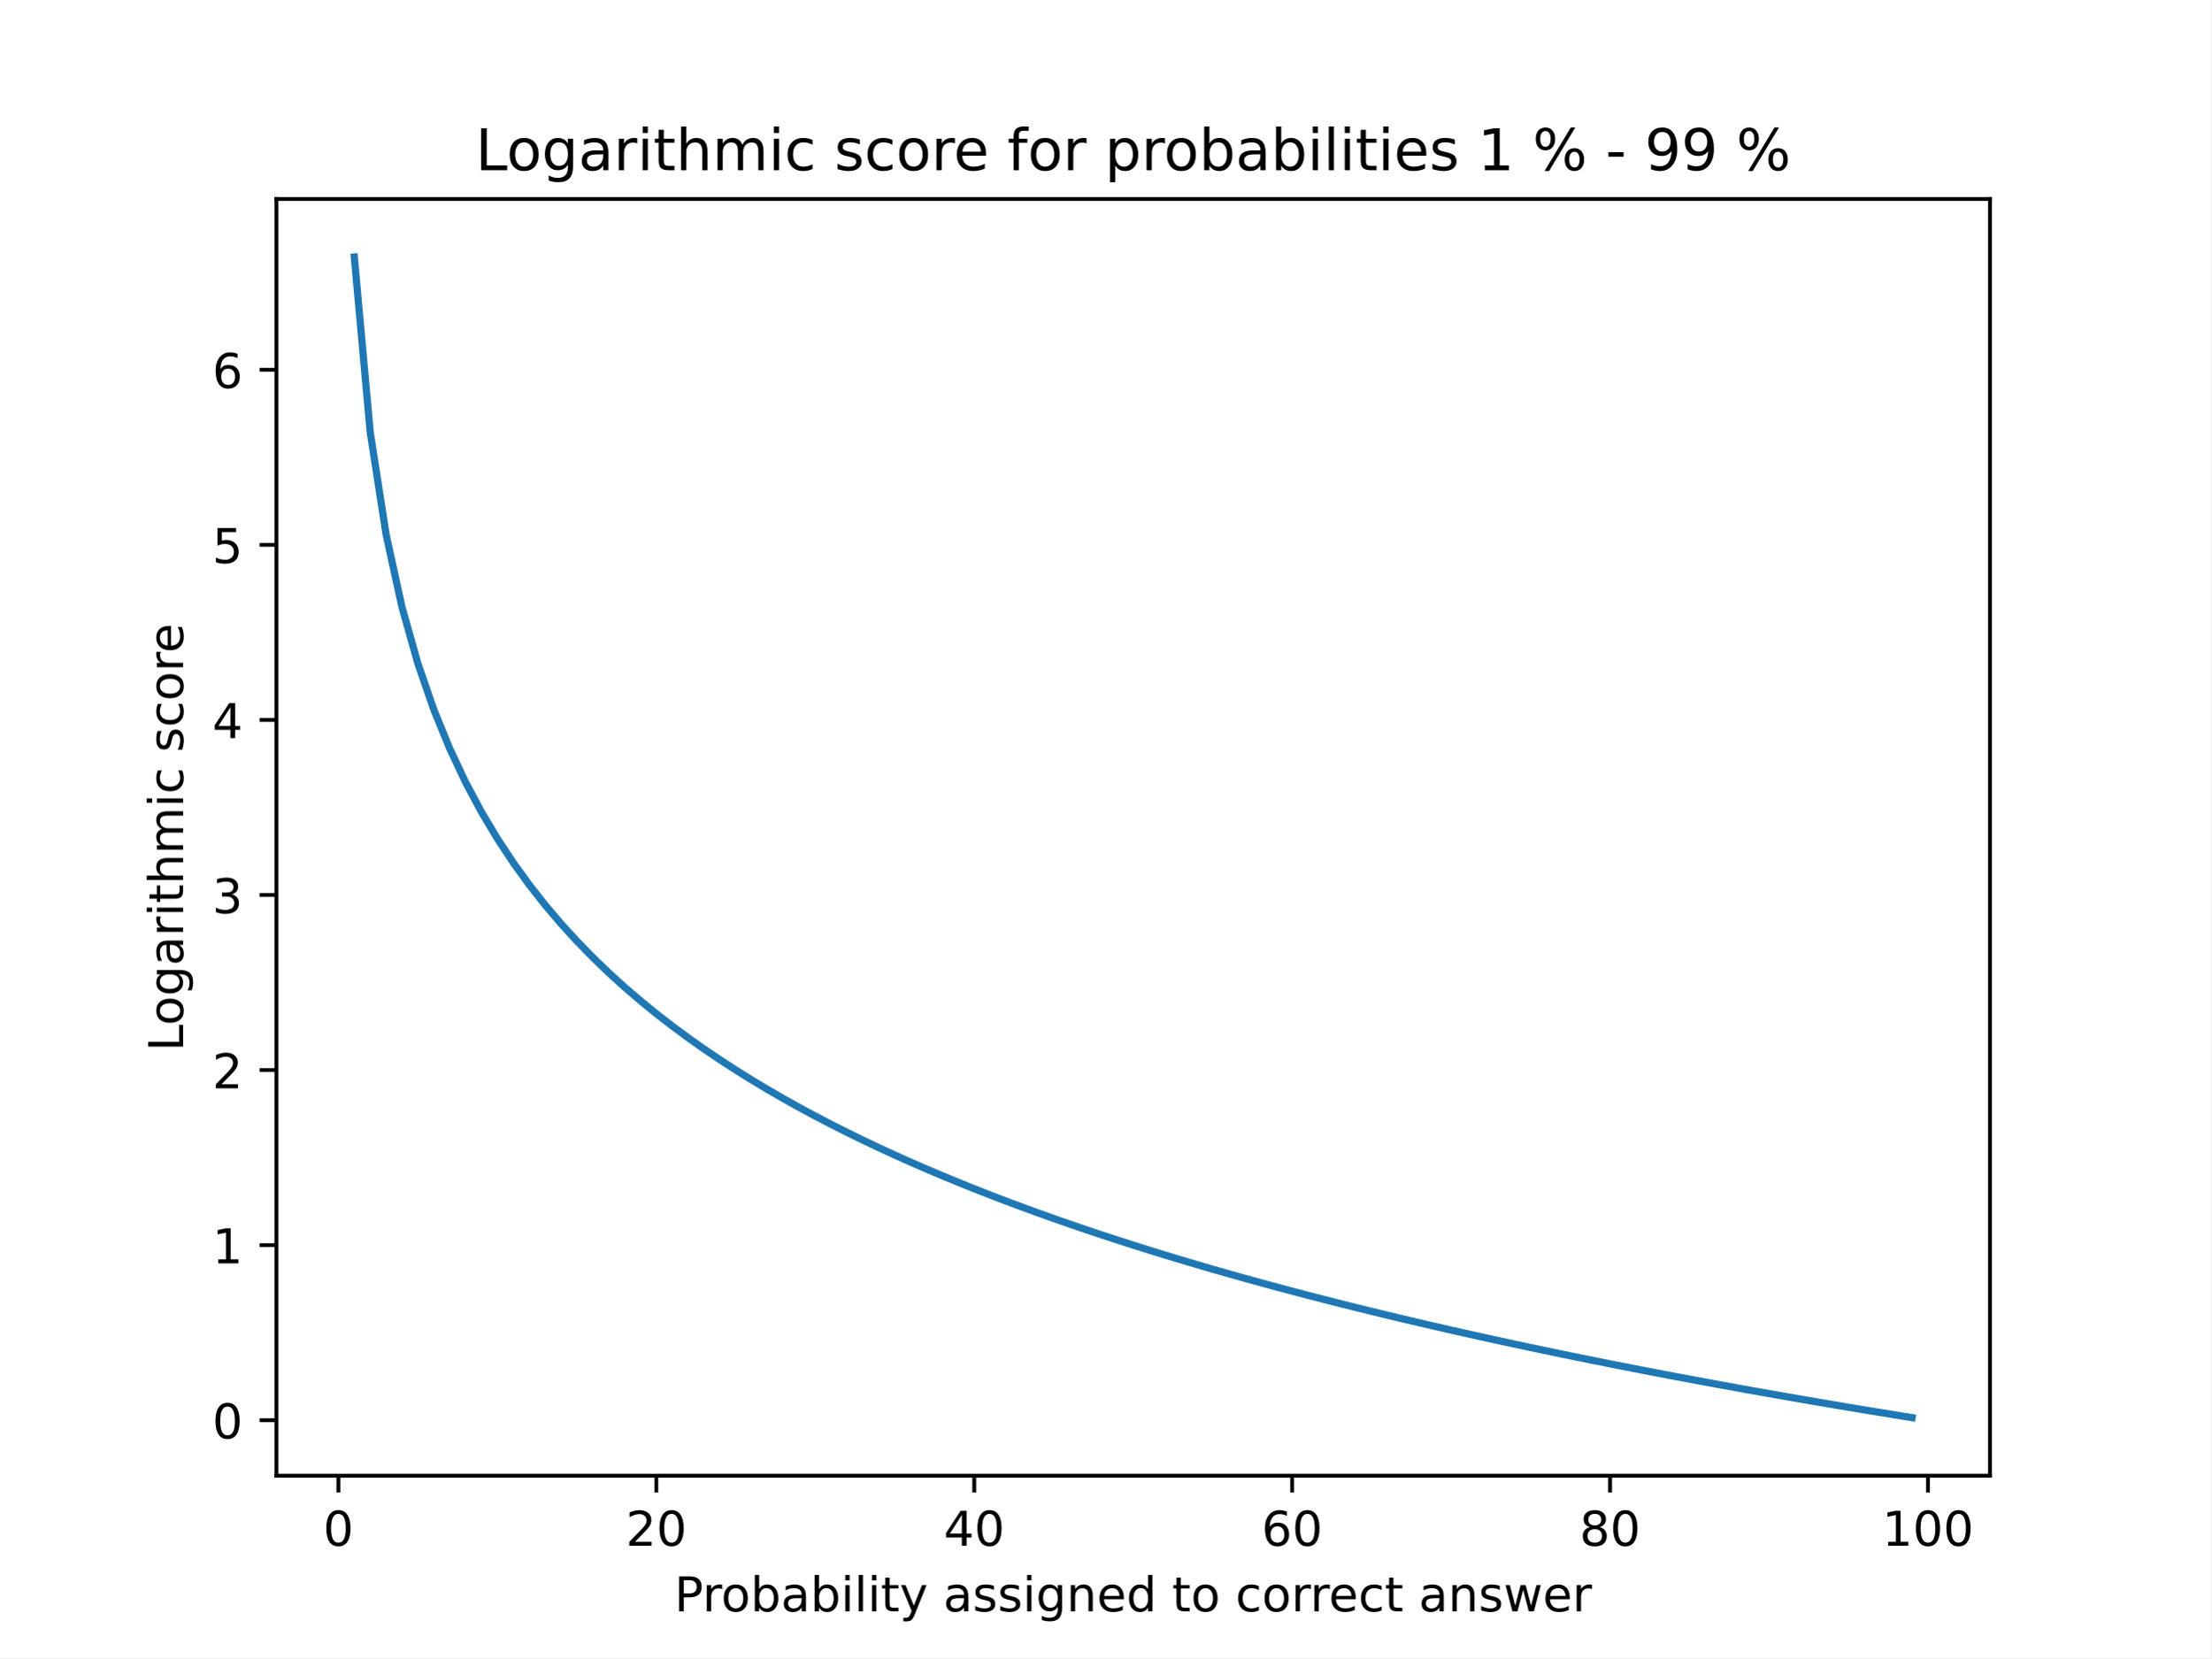
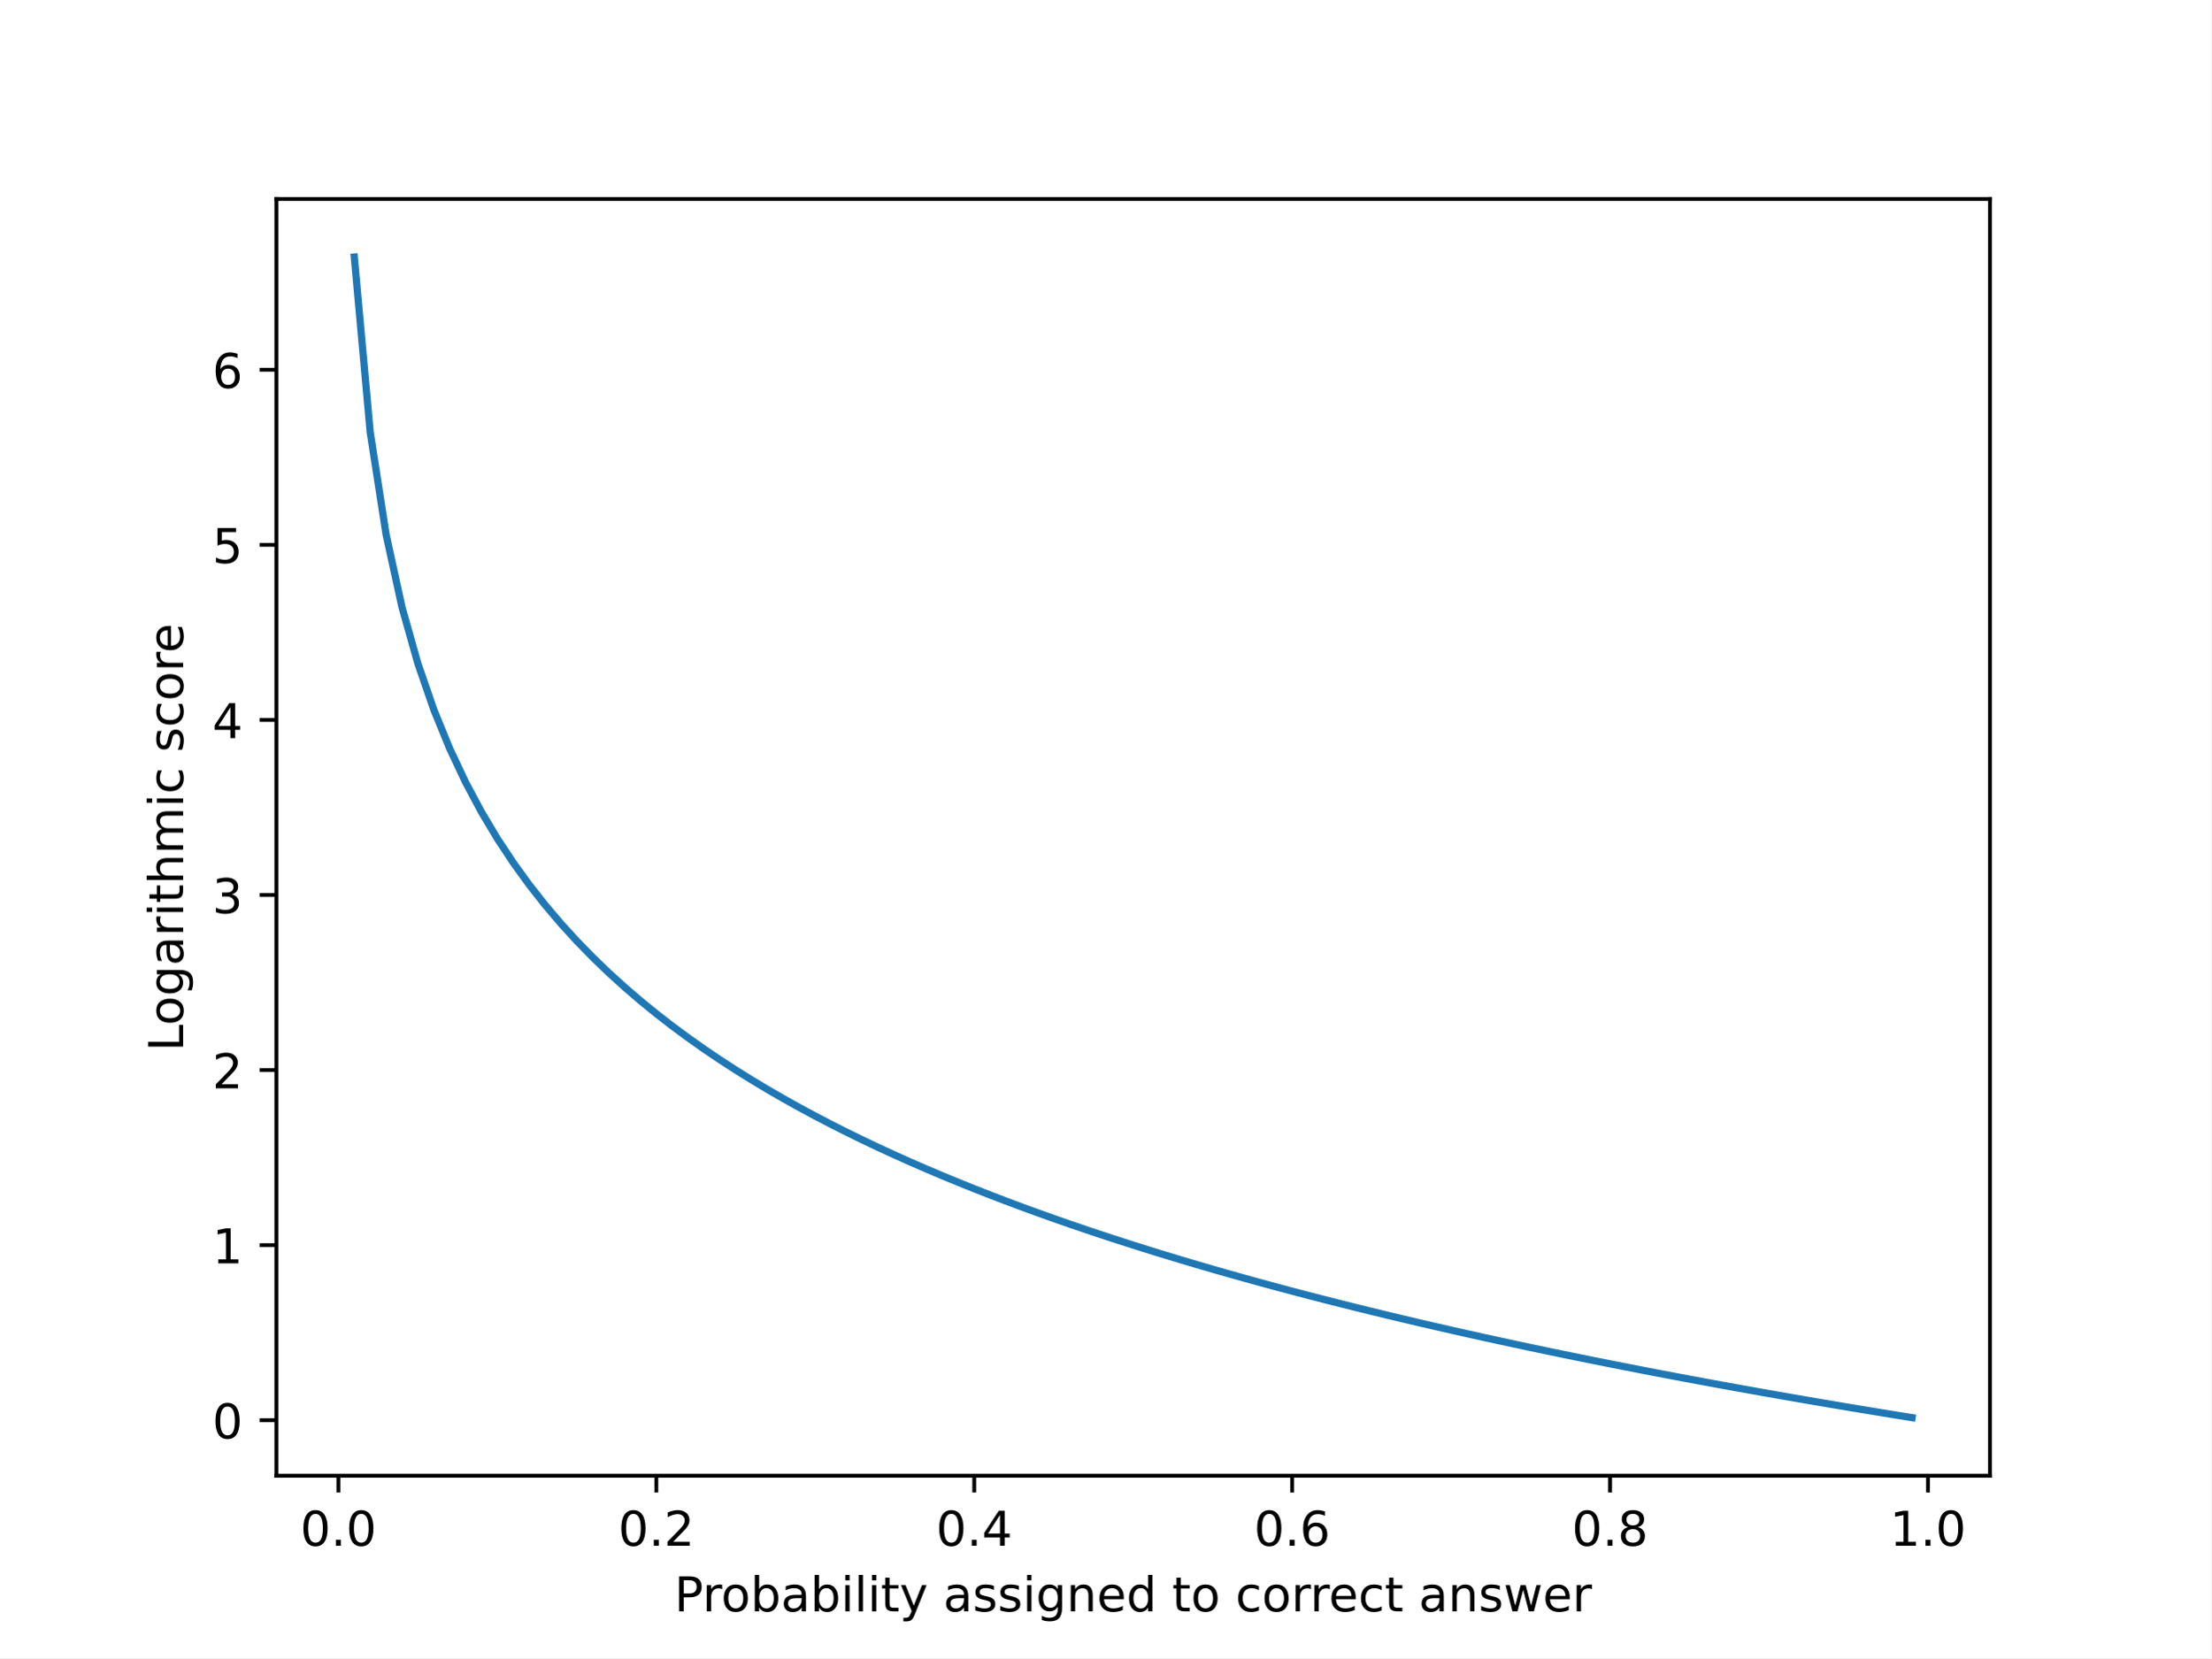
<svg xmlns="http://www.w3.org/2000/svg" xmlns:xlink="http://www.w3.org/1999/xlink" height="345.6pt" version="1.1" viewBox="0 0 460.8 345.6" width="460.8pt">
  <defs>
    <style type="text/css">
*{stroke-linecap:butt;stroke-linejoin:round;}
  </style>
  </defs>
  <g id="figure_1">
    <g id="patch_1">
      <path d="M 0 345.6  L 460.8 345.6  L 460.8 0  L 0 0  z " style="fill:#ffffff;" />
    </g>
    <g id="axes_1">
      <g id="patch_2">
        <path d="M 57.6 307.584  L 414.72 307.584  L 414.72 41.472  L 57.6 41.472  z " style="fill:#ffffff;" />
      </g>
      <g id="matplotlib.axis_1">
        <g id="xtick_1">
          <g id="line2d_1">
            <defs>
-               <path d="M 0 0  L 0 3.5  " id="m511ac90ed2" style="stroke:#000000;stroke-width:0.8;" />
-             </defs>
-             <g>
-               <use style="stroke:#000000;stroke-width:0.8;" x="70.52" xlink:href="#m511ac90ed2" y="307.584" />
+               <path d="M 0 0  L 0 3.5  " id="m63e37cb30f" style="stroke:#000000;stroke-width:0.8;" />
+             </defs>
+             <g>
+               <use style="stroke:#000000;stroke-width:0.8;" x="70.52" xlink:href="#m63e37cb30f" y="307.584" />
            </g>
          </g>
          <g id="text_1">
            <defs>
              <path d="M 31.781 66.406  Q 24.172 66.406 20.328 58.906  Q 16.5 51.422 16.5 36.375  Q 16.5 21.391 20.328 13.891  Q 24.172 6.391 31.781 6.391  Q 39.453 6.391 43.281 13.891  Q 47.125 21.391 47.125 36.375  Q 47.125 51.422 43.281 58.906  Q 39.453 66.406 31.781 66.406  z M 31.781 74.219  Q 44.047 74.219 50.516 64.516  Q 56.984 54.828 56.984 36.375  Q 56.984 17.969 50.516 8.266  Q 44.047 -1.422 31.781 -1.422  Q 19.531 -1.422 13.062 8.266  Q 6.594 17.969 6.594 36.375  Q 6.594 54.828 13.062 64.516  Q 19.531 74.219 31.781 74.219  z " id="DejaVuSans-48" />
-             </defs>
-             <g transform="translate(67.33868 322.1824)scale(0.1 -0.1)">
-               <use xlink:href="#DejaVuSans-48" />
+               <path d="M 10.688 12.406  L 21 12.406  L 21 0  L 10.688 0  z " id="DejaVuSans-46" />
+             </defs>
+             <g transform="translate(62.56836 322.1824)scale(0.1 -0.1)">
+               <use xlink:href="#DejaVuSans-48" />
+               <use x="63.623" xlink:href="#DejaVuSans-46" />
+               <use x="95.41" xlink:href="#DejaVuSans-48" />
            </g>
          </g>
        </g>
        <g id="xtick_2">
          <g id="line2d_2">
            <g>
-               <use style="stroke:#000000;stroke-width:0.8;" x="136.776" xlink:href="#m511ac90ed2" y="307.584" />
+               <use style="stroke:#000000;stroke-width:0.8;" x="136.776" xlink:href="#m63e37cb30f" y="307.584" />
            </g>
          </g>
          <g id="text_2">
            <defs>
              <path d="M 19.188 8.297  L 53.609 8.297  L 53.609 0  L 7.328 0  L 7.328 8.297  Q 12.938 14.109 22.625 23.891  Q 32.328 33.688 34.812 36.531  Q 39.547 41.844 41.422 45.531  Q 43.312 49.219 43.312 52.781  Q 43.312 58.594 39.234 62.25  Q 35.156 65.922 28.609 65.922  Q 23.969 65.922 18.812 64.312  Q 13.672 62.703 7.812 59.422  L 7.812 69.391  Q 13.766 71.781 18.938 73  Q 24.125 74.219 28.422 74.219  Q 39.75 74.219 46.484 68.547  Q 53.219 62.891 53.219 53.422  Q 53.219 48.922 51.531 44.891  Q 49.859 40.875 45.406 35.406  Q 44.188 33.984 37.641 27.219  Q 31.109 20.453 19.188 8.297  z " id="DejaVuSans-50" />
            </defs>
-             <g transform="translate(130.4135 322.1824)scale(0.1 -0.1)">
-               <use xlink:href="#DejaVuSans-50" />
-               <use x="63.623" xlink:href="#DejaVuSans-48" />
+             <g transform="translate(128.8244 322.1824)scale(0.1 -0.1)">
+               <use xlink:href="#DejaVuSans-48" />
+               <use x="63.623" xlink:href="#DejaVuSans-46" />
+               <use x="95.41" xlink:href="#DejaVuSans-50" />
            </g>
          </g>
        </g>
        <g id="xtick_3">
          <g id="line2d_3">
            <g>
-               <use style="stroke:#000000;stroke-width:0.8;" x="203.032" xlink:href="#m511ac90ed2" y="307.584" />
+               <use style="stroke:#000000;stroke-width:0.8;" x="203.032" xlink:href="#m63e37cb30f" y="307.584" />
            </g>
          </g>
          <g id="text_3">
            <defs>
              <path d="M 37.797 64.312  L 12.891 25.391  L 37.797 25.391  z M 35.203 72.906  L 47.609 72.906  L 47.609 25.391  L 58.016 25.391  L 58.016 17.188  L 47.609 17.188  L 47.609 0  L 37.797 0  L 37.797 17.188  L 4.891 17.188  L 4.891 26.703  z " id="DejaVuSans-52" />
            </defs>
-             <g transform="translate(196.6695 322.1824)scale(0.1 -0.1)">
-               <use xlink:href="#DejaVuSans-52" />
-               <use x="63.623" xlink:href="#DejaVuSans-48" />
+             <g transform="translate(195.0804 322.1824)scale(0.1 -0.1)">
+               <use xlink:href="#DejaVuSans-48" />
+               <use x="63.623" xlink:href="#DejaVuSans-46" />
+               <use x="95.41" xlink:href="#DejaVuSans-52" />
            </g>
          </g>
        </g>
        <g id="xtick_4">
          <g id="line2d_4">
            <g>
-               <use style="stroke:#000000;stroke-width:0.8;" x="269.288" xlink:href="#m511ac90ed2" y="307.584" />
+               <use style="stroke:#000000;stroke-width:0.8;" x="269.288" xlink:href="#m63e37cb30f" y="307.584" />
            </g>
          </g>
          <g id="text_4">
            <defs>
              <path d="M 33.016 40.375  Q 26.375 40.375 22.484 35.828  Q 18.609 31.297 18.609 23.391  Q 18.609 15.531 22.484 10.953  Q 26.375 6.391 33.016 6.391  Q 39.656 6.391 43.531 10.953  Q 47.406 15.531 47.406 23.391  Q 47.406 31.297 43.531 35.828  Q 39.656 40.375 33.016 40.375  z M 52.594 71.297  L 52.594 62.312  Q 48.875 64.062 45.094 64.984  Q 41.312 65.922 37.594 65.922  Q 27.828 65.922 22.672 59.328  Q 17.531 52.734 16.797 39.406  Q 19.672 43.656 24.016 45.922  Q 28.375 48.188 33.594 48.188  Q 44.578 48.188 50.953 41.516  Q 57.328 34.859 57.328 23.391  Q 57.328 12.156 50.688 5.359  Q 44.047 -1.422 33.016 -1.422  Q 20.359 -1.422 13.672 8.266  Q 6.984 17.969 6.984 36.375  Q 6.984 53.656 15.188 63.938  Q 23.391 74.219 37.203 74.219  Q 40.922 74.219 44.703 73.484  Q 48.484 72.75 52.594 71.297  z " id="DejaVuSans-54" />
            </defs>
-             <g transform="translate(262.9255 322.1824)scale(0.1 -0.1)">
-               <use xlink:href="#DejaVuSans-54" />
-               <use x="63.623" xlink:href="#DejaVuSans-48" />
+             <g transform="translate(261.3365 322.1824)scale(0.1 -0.1)">
+               <use xlink:href="#DejaVuSans-48" />
+               <use x="63.623" xlink:href="#DejaVuSans-46" />
+               <use x="95.41" xlink:href="#DejaVuSans-54" />
            </g>
          </g>
        </g>
        <g id="xtick_5">
          <g id="line2d_5">
            <g>
-               <use style="stroke:#000000;stroke-width:0.8;" x="335.544" xlink:href="#m511ac90ed2" y="307.584" />
+               <use style="stroke:#000000;stroke-width:0.8;" x="335.544" xlink:href="#m63e37cb30f" y="307.584" />
            </g>
          </g>
          <g id="text_5">
            <defs>
              <path d="M 31.781 34.625  Q 24.75 34.625 20.719 30.859  Q 16.703 27.094 16.703 20.516  Q 16.703 13.922 20.719 10.156  Q 24.75 6.391 31.781 6.391  Q 38.812 6.391 42.859 10.172  Q 46.922 13.969 46.922 20.516  Q 46.922 27.094 42.891 30.859  Q 38.875 34.625 31.781 34.625  z M 21.922 38.812  Q 15.578 40.375 12.031 44.719  Q 8.5 49.078 8.5 55.328  Q 8.5 64.062 14.719 69.141  Q 20.953 74.219 31.781 74.219  Q 42.672 74.219 48.875 69.141  Q 55.078 64.062 55.078 55.328  Q 55.078 49.078 51.531 44.719  Q 48 40.375 41.703 38.812  Q 48.828 37.156 52.797 32.312  Q 56.781 27.484 56.781 20.516  Q 56.781 9.906 50.312 4.234  Q 43.844 -1.422 31.781 -1.422  Q 19.734 -1.422 13.25 4.234  Q 6.781 9.906 6.781 20.516  Q 6.781 27.484 10.781 32.312  Q 14.797 37.156 21.922 38.812  z M 18.312 54.391  Q 18.312 48.734 21.844 45.562  Q 25.391 42.391 31.781 42.391  Q 38.141 42.391 41.719 45.562  Q 45.312 48.734 45.312 54.391  Q 45.312 60.062 41.719 63.234  Q 38.141 66.406 31.781 66.406  Q 25.391 66.406 21.844 63.234  Q 18.312 60.062 18.312 54.391  z " id="DejaVuSans-56" />
            </defs>
-             <g transform="translate(329.1815 322.1824)scale(0.1 -0.1)">
-               <use xlink:href="#DejaVuSans-56" />
-               <use x="63.623" xlink:href="#DejaVuSans-48" />
+             <g transform="translate(327.5925 322.1824)scale(0.1 -0.1)">
+               <use xlink:href="#DejaVuSans-48" />
+               <use x="63.623" xlink:href="#DejaVuSans-46" />
+               <use x="95.41" xlink:href="#DejaVuSans-56" />
            </g>
          </g>
        </g>
        <g id="xtick_6">
          <g id="line2d_6">
            <g>
-               <use style="stroke:#000000;stroke-width:0.8;" x="401.8" xlink:href="#m511ac90ed2" y="307.584" />
+               <use style="stroke:#000000;stroke-width:0.8;" x="401.8" xlink:href="#m63e37cb30f" y="307.584" />
            </g>
          </g>
          <g id="text_6">
            <defs>
              <path d="M 12.406 8.297  L 28.516 8.297  L 28.516 63.922  L 10.984 60.406  L 10.984 69.391  L 28.422 72.906  L 38.281 72.906  L 38.281 8.297  L 54.391 8.297  L 54.391 0  L 12.406 0  z " id="DejaVuSans-49" />
            </defs>
-             <g transform="translate(392.2563 322.1824)scale(0.1 -0.1)">
+             <g transform="translate(393.8485 322.1824)scale(0.1 -0.1)">
              <use xlink:href="#DejaVuSans-49" />
-               <use x="63.623" xlink:href="#DejaVuSans-48" />
-               <use x="127.246" xlink:href="#DejaVuSans-48" />
+               <use x="63.623" xlink:href="#DejaVuSans-46" />
+               <use x="95.41" xlink:href="#DejaVuSans-48" />
            </g>
          </g>
        </g>
        <g id="text_7">
          <defs>
            <path d="M 19.672 64.797  L 19.672 37.406  L 32.078 37.406  Q 38.969 37.406 42.719 40.969  Q 46.484 44.531 46.484 51.125  Q 46.484 57.672 42.719 61.234  Q 38.969 64.797 32.078 64.797  z M 9.812 72.906  L 32.078 72.906  Q 44.344 72.906 50.609 67.359  Q 56.891 61.812 56.891 51.125  Q 56.891 40.328 50.609 34.812  Q 44.344 29.297 32.078 29.297  L 19.672 29.297  L 19.672 0  L 9.812 0  z " id="DejaVuSans-80" />
            <path d="M 41.109 46.297  Q 39.594 47.172 37.812 47.578  Q 36.031 48 33.891 48  Q 26.266 48 22.188 43.047  Q 18.109 38.094 18.109 28.812  L 18.109 0  L 9.078 0  L 9.078 54.688  L 18.109 54.688  L 18.109 46.188  Q 20.953 51.172 25.484 53.578  Q 30.031 56 36.531 56  Q 37.453 56 38.578 55.875  Q 39.703 55.766 41.062 55.516  z " id="DejaVuSans-114" />
            <path d="M 30.609 48.391  Q 23.391 48.391 19.188 42.75  Q 14.984 37.109 14.984 27.297  Q 14.984 17.484 19.156 11.844  Q 23.344 6.203 30.609 6.203  Q 37.797 6.203 41.984 11.859  Q 46.188 17.531 46.188 27.297  Q 46.188 37.016 41.984 42.703  Q 37.797 48.391 30.609 48.391  z M 30.609 56  Q 42.328 56 49.016 48.375  Q 55.719 40.766 55.719 27.297  Q 55.719 13.875 49.016 6.219  Q 42.328 -1.422 30.609 -1.422  Q 18.844 -1.422 12.172 6.219  Q 5.516 13.875 5.516 27.297  Q 5.516 40.766 12.172 48.375  Q 18.844 56 30.609 56  z " id="DejaVuSans-111" />
            <path d="M 48.688 27.297  Q 48.688 37.203 44.609 42.844  Q 40.531 48.484 33.406 48.484  Q 26.266 48.484 22.188 42.844  Q 18.109 37.203 18.109 27.297  Q 18.109 17.391 22.188 11.75  Q 26.266 6.109 33.406 6.109  Q 40.531 6.109 44.609 11.75  Q 48.688 17.391 48.688 27.297  z M 18.109 46.391  Q 20.953 51.266 25.266 53.625  Q 29.594 56 35.594 56  Q 45.562 56 51.781 48.094  Q 58.016 40.188 58.016 27.297  Q 58.016 14.406 51.781 6.484  Q 45.562 -1.422 35.594 -1.422  Q 29.594 -1.422 25.266 0.953  Q 20.953 3.328 18.109 8.203  L 18.109 0  L 9.078 0  L 9.078 75.984  L 18.109 75.984  z " id="DejaVuSans-98" />
            <path d="M 34.281 27.484  Q 23.391 27.484 19.188 25  Q 14.984 22.516 14.984 16.5  Q 14.984 11.719 18.141 8.906  Q 21.297 6.109 26.703 6.109  Q 34.188 6.109 38.703 11.406  Q 43.219 16.703 43.219 25.484  L 43.219 27.484  z M 52.203 31.203  L 52.203 0  L 43.219 0  L 43.219 8.297  Q 40.141 3.328 35.547 0.953  Q 30.953 -1.422 24.312 -1.422  Q 15.922 -1.422 10.953 3.297  Q 6 8.016 6 15.922  Q 6 25.141 12.172 29.828  Q 18.359 34.516 30.609 34.516  L 43.219 34.516  L 43.219 35.406  Q 43.219 41.609 39.141 45  Q 35.062 48.391 27.688 48.391  Q 23 48.391 18.547 47.266  Q 14.109 46.141 10.016 43.891  L 10.016 52.203  Q 14.938 54.109 19.578 55.047  Q 24.219 56 28.609 56  Q 40.484 56 46.344 49.844  Q 52.203 43.703 52.203 31.203  z " id="DejaVuSans-97" />
            <path d="M 9.422 54.688  L 18.406 54.688  L 18.406 0  L 9.422 0  z M 9.422 75.984  L 18.406 75.984  L 18.406 64.594  L 9.422 64.594  z " id="DejaVuSans-105" />
            <path d="M 9.422 75.984  L 18.406 75.984  L 18.406 0  L 9.422 0  z " id="DejaVuSans-108" />
            <path d="M 18.312 70.219  L 18.312 54.688  L 36.812 54.688  L 36.812 47.703  L 18.312 47.703  L 18.312 18.016  Q 18.312 11.328 20.141 9.422  Q 21.969 7.516 27.594 7.516  L 36.812 7.516  L 36.812 0  L 27.594 0  Q 17.188 0 13.234 3.875  Q 9.281 7.766 9.281 18.016  L 9.281 47.703  L 2.688 47.703  L 2.688 54.688  L 9.281 54.688  L 9.281 70.219  z " id="DejaVuSans-116" />
            <path d="M 32.172 -5.078  Q 28.375 -14.844 24.75 -17.812  Q 21.141 -20.797 15.094 -20.797  L 7.906 -20.797  L 7.906 -13.281  L 13.188 -13.281  Q 16.891 -13.281 18.938 -11.516  Q 21 -9.766 23.484 -3.219  L 25.094 0.875  L 2.984 54.688  L 12.5 54.688  L 29.594 11.922  L 46.688 54.688  L 56.203 54.688  z " id="DejaVuSans-121" />
            <path id="DejaVuSans-32" />
            <path d="M 44.281 53.078  L 44.281 44.578  Q 40.484 46.531 36.375 47.5  Q 32.281 48.484 27.875 48.484  Q 21.188 48.484 17.844 46.438  Q 14.5 44.391 14.5 40.281  Q 14.5 37.156 16.891 35.375  Q 19.281 33.594 26.516 31.984  L 29.594 31.297  Q 39.156 29.25 43.188 25.516  Q 47.219 21.781 47.219 15.094  Q 47.219 7.469 41.188 3.016  Q 35.156 -1.422 24.609 -1.422  Q 20.219 -1.422 15.453 -0.562  Q 10.688 0.297 5.422 2  L 5.422 11.281  Q 10.406 8.688 15.234 7.391  Q 20.062 6.109 24.812 6.109  Q 31.156 6.109 34.562 8.281  Q 37.984 10.453 37.984 14.406  Q 37.984 18.062 35.516 20.016  Q 33.062 21.969 24.703 23.781  L 21.578 24.516  Q 13.234 26.266 9.516 29.906  Q 5.812 33.547 5.812 39.891  Q 5.812 47.609 11.281 51.797  Q 16.75 56 26.812 56  Q 31.781 56 36.172 55.266  Q 40.578 54.547 44.281 53.078  z " id="DejaVuSans-115" />
            <path d="M 45.406 27.984  Q 45.406 37.75 41.375 43.109  Q 37.359 48.484 30.078 48.484  Q 22.859 48.484 18.828 43.109  Q 14.797 37.75 14.797 27.984  Q 14.797 18.266 18.828 12.891  Q 22.859 7.516 30.078 7.516  Q 37.359 7.516 41.375 12.891  Q 45.406 18.266 45.406 27.984  z M 54.391 6.781  Q 54.391 -7.172 48.188 -13.984  Q 42 -20.797 29.203 -20.797  Q 24.469 -20.797 20.266 -20.094  Q 16.062 -19.391 12.109 -17.922  L 12.109 -9.188  Q 16.062 -11.328 19.922 -12.344  Q 23.781 -13.375 27.781 -13.375  Q 36.625 -13.375 41.016 -8.766  Q 45.406 -4.156 45.406 5.172  L 45.406 9.625  Q 42.625 4.781 38.281 2.391  Q 33.938 0 27.875 0  Q 17.828 0 11.672 7.656  Q 5.516 15.328 5.516 27.984  Q 5.516 40.672 11.672 48.328  Q 17.828 56 27.875 56  Q 33.938 56 38.281 53.609  Q 42.625 51.219 45.406 46.391  L 45.406 54.688  L 54.391 54.688  z " id="DejaVuSans-103" />
            <path d="M 54.891 33.016  L 54.891 0  L 45.906 0  L 45.906 32.719  Q 45.906 40.484 42.875 44.328  Q 39.844 48.188 33.797 48.188  Q 26.516 48.188 22.312 43.547  Q 18.109 38.922 18.109 30.906  L 18.109 0  L 9.078 0  L 9.078 54.688  L 18.109 54.688  L 18.109 46.188  Q 21.344 51.125 25.703 53.562  Q 30.078 56 35.797 56  Q 45.219 56 50.047 50.172  Q 54.891 44.344 54.891 33.016  z " id="DejaVuSans-110" />
            <path d="M 56.203 29.594  L 56.203 25.203  L 14.891 25.203  Q 15.484 15.922 20.484 11.062  Q 25.484 6.203 34.422 6.203  Q 39.594 6.203 44.453 7.469  Q 49.312 8.734 54.109 11.281  L 54.109 2.781  Q 49.266 0.734 44.188 -0.344  Q 39.109 -1.422 33.891 -1.422  Q 20.797 -1.422 13.156 6.188  Q 5.516 13.812 5.516 26.812  Q 5.516 40.234 12.766 48.109  Q 20.016 56 32.328 56  Q 43.359 56 49.781 48.891  Q 56.203 41.797 56.203 29.594  z M 47.219 32.234  Q 47.125 39.594 43.094 43.984  Q 39.062 48.391 32.422 48.391  Q 24.906 48.391 20.391 44.141  Q 15.875 39.891 15.188 32.172  z " id="DejaVuSans-101" />
            <path d="M 45.406 46.391  L 45.406 75.984  L 54.391 75.984  L 54.391 0  L 45.406 0  L 45.406 8.203  Q 42.578 3.328 38.25 0.953  Q 33.938 -1.422 27.875 -1.422  Q 17.969 -1.422 11.734 6.484  Q 5.516 14.406 5.516 27.297  Q 5.516 40.188 11.734 48.094  Q 17.969 56 27.875 56  Q 33.938 56 38.25 53.625  Q 42.578 51.266 45.406 46.391  z M 14.797 27.297  Q 14.797 17.391 18.875 11.75  Q 22.953 6.109 30.078 6.109  Q 37.203 6.109 41.297 11.75  Q 45.406 17.391 45.406 27.297  Q 45.406 37.203 41.297 42.844  Q 37.203 48.484 30.078 48.484  Q 22.953 48.484 18.875 42.844  Q 14.797 37.203 14.797 27.297  z " id="DejaVuSans-100" />
            <path d="M 48.781 52.594  L 48.781 44.188  Q 44.969 46.297 41.141 47.344  Q 37.312 48.391 33.406 48.391  Q 24.656 48.391 19.812 42.844  Q 14.984 37.312 14.984 27.297  Q 14.984 17.281 19.812 11.734  Q 24.656 6.203 33.406 6.203  Q 37.312 6.203 41.141 7.25  Q 44.969 8.297 48.781 10.406  L 48.781 2.094  Q 45.016 0.344 40.984 -0.531  Q 36.969 -1.422 32.422 -1.422  Q 20.062 -1.422 12.781 6.344  Q 5.516 14.109 5.516 27.297  Q 5.516 40.672 12.859 48.328  Q 20.219 56 33.016 56  Q 37.156 56 41.109 55.141  Q 45.062 54.297 48.781 52.594  z " id="DejaVuSans-99" />
            <path d="M 4.203 54.688  L 13.188 54.688  L 24.422 12.016  L 35.594 54.688  L 46.188 54.688  L 57.422 12.016  L 68.609 54.688  L 77.594 54.688  L 63.281 0  L 52.688 0  L 40.922 44.828  L 29.109 0  L 18.5 0  z " id="DejaVuSans-119" />
          </defs>
          <g transform="translate(140.535 335.8606)scale(0.1 -0.1)">
            <use xlink:href="#DejaVuSans-80" />
            <use x="58.553" xlink:href="#DejaVuSans-114" />
            <use x="97.416" xlink:href="#DejaVuSans-111" />
            <use x="158.598" xlink:href="#DejaVuSans-98" />
            <use x="222.074" xlink:href="#DejaVuSans-97" />
            <use x="283.354" xlink:href="#DejaVuSans-98" />
            <use x="346.83" xlink:href="#DejaVuSans-105" />
            <use x="374.613" xlink:href="#DejaVuSans-108" />
            <use x="402.396" xlink:href="#DejaVuSans-105" />
            <use x="430.18" xlink:href="#DejaVuSans-116" />
            <use x="469.389" xlink:href="#DejaVuSans-121" />
            <use x="528.568" xlink:href="#DejaVuSans-32" />
            <use x="560.355" xlink:href="#DejaVuSans-97" />
            <use x="621.635" xlink:href="#DejaVuSans-115" />
            <use x="673.734" xlink:href="#DejaVuSans-115" />
            <use x="725.834" xlink:href="#DejaVuSans-105" />
            <use x="753.617" xlink:href="#DejaVuSans-103" />
            <use x="817.094" xlink:href="#DejaVuSans-110" />
            <use x="880.473" xlink:href="#DejaVuSans-101" />
            <use x="941.996" xlink:href="#DejaVuSans-100" />
            <use x="1005.473" xlink:href="#DejaVuSans-32" />
            <use x="1037.26" xlink:href="#DejaVuSans-116" />
            <use x="1076.469" xlink:href="#DejaVuSans-111" />
            <use x="1137.65" xlink:href="#DejaVuSans-32" />
            <use x="1169.438" xlink:href="#DejaVuSans-99" />
            <use x="1224.418" xlink:href="#DejaVuSans-111" />
            <use x="1285.6" xlink:href="#DejaVuSans-114" />
            <use x="1324.963" xlink:href="#DejaVuSans-114" />
            <use x="1363.826" xlink:href="#DejaVuSans-101" />
            <use x="1425.35" xlink:href="#DejaVuSans-99" />
            <use x="1480.33" xlink:href="#DejaVuSans-116" />
            <use x="1519.539" xlink:href="#DejaVuSans-32" />
            <use x="1551.326" xlink:href="#DejaVuSans-97" />
            <use x="1612.605" xlink:href="#DejaVuSans-110" />
            <use x="1675.984" xlink:href="#DejaVuSans-115" />
            <use x="1728.084" xlink:href="#DejaVuSans-119" />
            <use x="1809.871" xlink:href="#DejaVuSans-101" />
            <use x="1871.395" xlink:href="#DejaVuSans-114" />
          </g>
        </g>
      </g>
      <g id="matplotlib.axis_2">
        <g id="ytick_1">
          <g id="line2d_7">
            <defs>
-               <path d="M 0 0  L -3.5 0  " id="me16523990f" style="stroke:#000000;stroke-width:0.8;" />
-             </defs>
-             <g>
-               <use style="stroke:#000000;stroke-width:0.8;" x="57.6" xlink:href="#me16523990f" y="296.017" />
+               <path d="M 0 0  L -3.5 0  " id="m44f4409398" style="stroke:#000000;stroke-width:0.8;" />
+             </defs>
+             <g>
+               <use style="stroke:#000000;stroke-width:0.8;" x="57.6" xlink:href="#m44f4409398" y="296.017" />
            </g>
          </g>
          <g id="text_8">
            <g transform="translate(44.2375 299.8163)scale(0.1 -0.1)">
              <use xlink:href="#DejaVuSans-48" />
            </g>
          </g>
        </g>
        <g id="ytick_2">
          <g id="line2d_8">
            <g>
-               <use style="stroke:#000000;stroke-width:0.8;" x="57.6" xlink:href="#me16523990f" y="259.525" />
+               <use style="stroke:#000000;stroke-width:0.8;" x="57.6" xlink:href="#m44f4409398" y="259.525" />
            </g>
          </g>
          <g id="text_9">
            <g transform="translate(44.2375 263.3241)scale(0.1 -0.1)">
              <use xlink:href="#DejaVuSans-49" />
            </g>
          </g>
        </g>
        <g id="ytick_3">
          <g id="line2d_9">
            <g>
-               <use style="stroke:#000000;stroke-width:0.8;" x="57.6" xlink:href="#me16523990f" y="223.033" />
+               <use style="stroke:#000000;stroke-width:0.8;" x="57.6" xlink:href="#m44f4409398" y="223.033" />
            </g>
          </g>
          <g id="text_10">
            <g transform="translate(44.2375 226.8319)scale(0.1 -0.1)">
              <use xlink:href="#DejaVuSans-50" />
            </g>
          </g>
        </g>
        <g id="ytick_4">
          <g id="line2d_10">
            <g>
-               <use style="stroke:#000000;stroke-width:0.8;" x="57.6" xlink:href="#me16523990f" y="186.54" />
+               <use style="stroke:#000000;stroke-width:0.8;" x="57.6" xlink:href="#m44f4409398" y="186.54" />
            </g>
          </g>
          <g id="text_11">
            <defs>
              <path d="M 40.578 39.312  Q 47.656 37.797 51.625 33  Q 55.609 28.219 55.609 21.188  Q 55.609 10.406 48.188 4.484  Q 40.766 -1.422 27.094 -1.422  Q 22.516 -1.422 17.656 -0.516  Q 12.797 0.391 7.625 2.203  L 7.625 11.719  Q 11.719 9.328 16.594 8.109  Q 21.484 6.891 26.812 6.891  Q 36.078 6.891 40.938 10.547  Q 45.797 14.203 45.797 21.188  Q 45.797 27.641 41.281 31.266  Q 36.766 34.906 28.719 34.906  L 20.219 34.906  L 20.219 43.016  L 29.109 43.016  Q 36.375 43.016 40.234 45.922  Q 44.094 48.828 44.094 54.297  Q 44.094 59.906 40.109 62.906  Q 36.141 65.922 28.719 65.922  Q 24.656 65.922 20.016 65.031  Q 15.375 64.156 9.812 62.312  L 9.812 71.094  Q 15.438 72.656 20.344 73.438  Q 25.25 74.219 29.594 74.219  Q 40.828 74.219 47.359 69.109  Q 53.906 64.016 53.906 55.328  Q 53.906 49.266 50.438 45.094  Q 46.969 40.922 40.578 39.312  z " id="DejaVuSans-51" />
            </defs>
            <g transform="translate(44.2375 190.3397)scale(0.1 -0.1)">
              <use xlink:href="#DejaVuSans-51" />
            </g>
          </g>
        </g>
        <g id="ytick_5">
          <g id="line2d_11">
            <g>
-               <use style="stroke:#000000;stroke-width:0.8;" x="57.6" xlink:href="#me16523990f" y="150.048" />
+               <use style="stroke:#000000;stroke-width:0.8;" x="57.6" xlink:href="#m44f4409398" y="150.048" />
            </g>
          </g>
          <g id="text_12">
            <g transform="translate(44.2375 153.8474)scale(0.1 -0.1)">
              <use xlink:href="#DejaVuSans-52" />
            </g>
          </g>
        </g>
        <g id="ytick_6">
          <g id="line2d_12">
            <g>
-               <use style="stroke:#000000;stroke-width:0.8;" x="57.6" xlink:href="#me16523990f" y="113.556" />
+               <use style="stroke:#000000;stroke-width:0.8;" x="57.6" xlink:href="#m44f4409398" y="113.556" />
            </g>
          </g>
          <g id="text_13">
            <defs>
              <path d="M 10.797 72.906  L 49.516 72.906  L 49.516 64.594  L 19.828 64.594  L 19.828 46.734  Q 21.969 47.469 24.109 47.828  Q 26.266 48.188 28.422 48.188  Q 40.625 48.188 47.75 41.5  Q 54.891 34.812 54.891 23.391  Q 54.891 11.625 47.562 5.094  Q 40.234 -1.422 26.906 -1.422  Q 22.312 -1.422 17.547 -0.641  Q 12.797 0.141 7.719 1.703  L 7.719 11.625  Q 12.109 9.234 16.797 8.062  Q 21.484 6.891 26.703 6.891  Q 35.156 6.891 40.078 11.328  Q 45.016 15.766 45.016 23.391  Q 45.016 31 40.078 35.438  Q 35.156 39.891 26.703 39.891  Q 22.75 39.891 18.812 39.016  Q 14.891 38.141 10.797 36.281  z " id="DejaVuSans-53" />
            </defs>
            <g transform="translate(44.2375 117.3552)scale(0.1 -0.1)">
              <use xlink:href="#DejaVuSans-53" />
            </g>
          </g>
        </g>
        <g id="ytick_7">
          <g id="line2d_13">
            <g>
-               <use style="stroke:#000000;stroke-width:0.8;" x="57.6" xlink:href="#me16523990f" y="77.064" />
+               <use style="stroke:#000000;stroke-width:0.8;" x="57.6" xlink:href="#m44f4409398" y="77.064" />
            </g>
          </g>
          <g id="text_14">
            <g transform="translate(44.2375 80.86297)scale(0.1 -0.1)">
              <use xlink:href="#DejaVuSans-54" />
            </g>
          </g>
        </g>
        <g id="text_15">
          <defs>
            <path d="M 9.812 72.906  L 19.672 72.906  L 19.672 8.297  L 55.172 8.297  L 55.172 0  L 9.812 0  z " id="DejaVuSans-76" />
            <path d="M 54.891 33.016  L 54.891 0  L 45.906 0  L 45.906 32.719  Q 45.906 40.484 42.875 44.328  Q 39.844 48.188 33.797 48.188  Q 26.516 48.188 22.312 43.547  Q 18.109 38.922 18.109 30.906  L 18.109 0  L 9.078 0  L 9.078 75.984  L 18.109 75.984  L 18.109 46.188  Q 21.344 51.125 25.703 53.562  Q 30.078 56 35.797 56  Q 45.219 56 50.047 50.172  Q 54.891 44.344 54.891 33.016  z " id="DejaVuSans-104" />
            <path d="M 52 44.188  Q 55.375 50.25 60.062 53.125  Q 64.75 56 71.094 56  Q 79.641 56 84.281 50.016  Q 88.922 44.047 88.922 33.016  L 88.922 0  L 79.891 0  L 79.891 32.719  Q 79.891 40.578 77.094 44.375  Q 74.312 48.188 68.609 48.188  Q 61.625 48.188 57.562 43.547  Q 53.516 38.922 53.516 30.906  L 53.516 0  L 44.484 0  L 44.484 32.719  Q 44.484 40.625 41.703 44.406  Q 38.922 48.188 33.109 48.188  Q 26.219 48.188 22.156 43.531  Q 18.109 38.875 18.109 30.906  L 18.109 0  L 9.078 0  L 9.078 54.688  L 18.109 54.688  L 18.109 46.188  Q 21.188 51.219 25.484 53.609  Q 29.781 56 35.688 56  Q 41.656 56 45.828 52.969  Q 50 49.953 52 44.188  z " id="DejaVuSans-109" />
          </defs>
          <g transform="translate(38.15781 219.128)rotate(-90)scale(0.1 -0.1)">
            <use xlink:href="#DejaVuSans-76" />
            <use x="53.963" xlink:href="#DejaVuSans-111" />
            <use x="115.145" xlink:href="#DejaVuSans-103" />
            <use x="178.621" xlink:href="#DejaVuSans-97" />
            <use x="239.9" xlink:href="#DejaVuSans-114" />
            <use x="281.014" xlink:href="#DejaVuSans-105" />
            <use x="308.797" xlink:href="#DejaVuSans-116" />
            <use x="348.006" xlink:href="#DejaVuSans-104" />
            <use x="411.385" xlink:href="#DejaVuSans-109" />
            <use x="508.797" xlink:href="#DejaVuSans-105" />
            <use x="536.58" xlink:href="#DejaVuSans-99" />
            <use x="591.561" xlink:href="#DejaVuSans-32" />
            <use x="623.348" xlink:href="#DejaVuSans-115" />
            <use x="675.447" xlink:href="#DejaVuSans-99" />
            <use x="730.428" xlink:href="#DejaVuSans-111" />
            <use x="791.609" xlink:href="#DejaVuSans-114" />
            <use x="830.473" xlink:href="#DejaVuSans-101" />
          </g>
        </g>
      </g>
      <g id="line2d_14">
-         <path clip-path="url(#p86f806ee38)" d="M 73.833 53.568  L 77.146 90.06  L 80.458 111.407  L 83.771 126.552  L 87.084 138.3  L 90.397 147.899  L 93.71 156.015  L 97.022 163.045  L 100.335 169.246  L 103.648 174.793  L 106.961 179.81  L 110.274 184.391  L 113.586 188.605  L 116.899 192.507  L 120.212 196.139  L 123.525 199.537  L 126.838 202.729  L 130.15 205.738  L 133.463 208.584  L 136.776 211.285  L 140.089 213.853  L 143.402 216.303  L 146.714 218.643  L 150.027 220.884  L 153.34 223.033  L 156.653 225.098  L 159.966 227.084  L 163.278 228.999  L 166.591 230.847  L 169.904 232.631  L 173.217 234.358  L 176.53 236.029  L 179.842 237.649  L 183.155 239.221  L 186.468 240.747  L 189.781 242.23  L 193.094 243.673  L 196.406 245.077  L 199.719 246.444  L 203.032 247.777  L 206.345 249.077  L 209.658 250.346  L 212.97 251.584  L 216.283 252.795  L 219.596 253.978  L 222.909 255.135  L 226.222 256.267  L 229.534 257.376  L 232.847 258.461  L 236.16 259.525  L 239.473 260.567  L 242.786 261.59  L 246.098 262.593  L 249.411 263.577  L 252.724 264.543  L 256.037 265.491  L 259.35 266.423  L 262.662 267.339  L 265.975 268.239  L 269.288 269.124  L 272.601 269.994  L 275.914 270.85  L 279.226 271.692  L 282.539 272.521  L 285.852 273.338  L 289.165 274.141  L 292.478 274.933  L 295.79 275.713  L 299.103 276.482  L 302.416 277.239  L 305.729 277.986  L 309.042 278.722  L 312.354 279.448  L 315.667 280.165  L 318.98 280.871  L 322.293 281.569  L 325.606 282.257  L 328.918 282.936  L 332.231 283.607  L 335.544 284.269  L 338.857 284.923  L 342.17 285.569  L 345.482 286.207  L 348.795 286.838  L 352.108 287.461  L 355.421 288.077  L 358.734 288.685  L 362.046 289.287  L 365.359 289.882  L 368.672 290.47  L 371.985 291.052  L 375.298 291.627  L 378.61 292.196  L 381.923 292.76  L 385.236 293.317  L 388.549 293.868  L 391.862 294.414  L 395.174 294.954  L 398.487 295.488  " style="fill:none;stroke:#1f77b4;stroke-linecap:square;stroke-width:1.5;" />
+         <path clip-path="url(#p4fd237fcc0)" d="M 73.833 53.568  L 77.146 90.06  L 80.458 111.407  L 83.771 126.552  L 87.084 138.3  L 90.397 147.899  L 93.71 156.015  L 97.022 163.045  L 100.335 169.246  L 103.648 174.793  L 106.961 179.81  L 110.274 184.391  L 113.586 188.605  L 116.899 192.507  L 120.212 196.139  L 123.525 199.537  L 126.838 202.729  L 130.15 205.738  L 133.463 208.584  L 136.776 211.285  L 140.089 213.853  L 143.402 216.303  L 146.714 218.643  L 150.027 220.884  L 153.34 223.033  L 156.653 225.098  L 159.966 227.084  L 163.278 228.999  L 166.591 230.847  L 169.904 232.631  L 173.217 234.358  L 176.53 236.029  L 179.842 237.649  L 183.155 239.221  L 186.468 240.747  L 189.781 242.23  L 193.094 243.673  L 196.406 245.077  L 199.719 246.444  L 203.032 247.777  L 206.345 249.077  L 209.658 250.346  L 212.97 251.584  L 216.283 252.795  L 219.596 253.978  L 222.909 255.135  L 226.222 256.267  L 229.534 257.376  L 232.847 258.461  L 236.16 259.525  L 239.473 260.567  L 242.786 261.59  L 246.098 262.593  L 249.411 263.577  L 252.724 264.543  L 256.037 265.491  L 259.35 266.423  L 262.662 267.339  L 265.975 268.239  L 269.288 269.124  L 272.601 269.994  L 275.914 270.85  L 279.226 271.692  L 282.539 272.521  L 285.852 273.338  L 289.165 274.141  L 292.478 274.933  L 295.79 275.713  L 299.103 276.482  L 302.416 277.239  L 305.729 277.986  L 309.042 278.722  L 312.354 279.448  L 315.667 280.165  L 318.98 280.871  L 322.293 281.569  L 325.606 282.257  L 328.918 282.936  L 332.231 283.607  L 335.544 284.269  L 338.857 284.923  L 342.17 285.569  L 345.482 286.207  L 348.795 286.838  L 352.108 287.461  L 355.421 288.077  L 358.734 288.685  L 362.046 289.287  L 365.359 289.882  L 368.672 290.47  L 371.985 291.052  L 375.298 291.627  L 378.61 292.196  L 381.923 292.76  L 385.236 293.317  L 388.549 293.868  L 391.862 294.414  L 395.174 294.954  L 398.487 295.488  " style="fill:none;stroke:#1f77b4;stroke-linecap:square;stroke-width:1.5;" />
      </g>
      <g id="patch_3">
        <path d="M 57.6 307.584  L 57.6 41.472  " style="fill:none;stroke:#000000;stroke-linecap:square;stroke-linejoin:miter;stroke-width:0.8;" />
      </g>
      <g id="patch_4">
        <path d="M 414.72 307.584  L 414.72 41.472  " style="fill:none;stroke:#000000;stroke-linecap:square;stroke-linejoin:miter;stroke-width:0.8;" />
      </g>
      <g id="patch_5">
        <path d="M 57.6 307.584  L 414.72 307.584  " style="fill:none;stroke:#000000;stroke-linecap:square;stroke-linejoin:miter;stroke-width:0.8;" />
      </g>
      <g id="patch_6">
        <path d="M 57.6 41.472  L 414.72 41.472  " style="fill:none;stroke:#000000;stroke-linecap:square;stroke-linejoin:miter;stroke-width:0.8;" />
-       </g>
-       <g id="text_16">
-         <defs>
-           <path d="M 37.109 75.984  L 37.109 68.5  L 28.516 68.5  Q 23.688 68.5 21.797 66.547  Q 19.922 64.594 19.922 59.516  L 19.922 54.688  L 34.719 54.688  L 34.719 47.703  L 19.922 47.703  L 19.922 0  L 10.891 0  L 10.891 47.703  L 2.297 47.703  L 2.297 54.688  L 10.891 54.688  L 10.891 58.5  Q 10.891 67.625 15.141 71.797  Q 19.391 75.984 28.609 75.984  z " id="DejaVuSans-102" />
-           <path d="M 18.109 8.203  L 18.109 -20.797  L 9.078 -20.797  L 9.078 54.688  L 18.109 54.688  L 18.109 46.391  Q 20.953 51.266 25.266 53.625  Q 29.594 56 35.594 56  Q 45.562 56 51.781 48.094  Q 58.016 40.188 58.016 27.297  Q 58.016 14.406 51.781 6.484  Q 45.562 -1.422 35.594 -1.422  Q 29.594 -1.422 25.266 0.953  Q 20.953 3.328 18.109 8.203  z M 48.688 27.297  Q 48.688 37.203 44.609 42.844  Q 40.531 48.484 33.406 48.484  Q 26.266 48.484 22.188 42.844  Q 18.109 37.203 18.109 27.297  Q 18.109 17.391 22.188 11.75  Q 26.266 6.109 33.406 6.109  Q 40.531 6.109 44.609 11.75  Q 48.688 17.391 48.688 27.297  z " id="DejaVuSans-112" />
-           <path d="M 72.703 32.078  Q 68.453 32.078 66.031 28.469  Q 63.625 24.859 63.625 18.406  Q 63.625 12.062 66.031 8.422  Q 68.453 4.781 72.703 4.781  Q 76.859 4.781 79.266 8.422  Q 81.688 12.062 81.688 18.406  Q 81.688 24.812 79.266 28.438  Q 76.859 32.078 72.703 32.078  z M 72.703 38.281  Q 80.422 38.281 84.953 32.906  Q 89.5 27.547 89.5 18.406  Q 89.5 9.281 84.938 3.922  Q 80.375 -1.422 72.703 -1.422  Q 64.891 -1.422 60.344 3.922  Q 55.812 9.281 55.812 18.406  Q 55.812 27.594 60.375 32.938  Q 64.938 38.281 72.703 38.281  z M 22.312 68.016  Q 18.109 68.016 15.688 64.375  Q 13.281 60.75 13.281 54.391  Q 13.281 47.953 15.672 44.328  Q 18.062 40.719 22.312 40.719  Q 26.562 40.719 28.969 44.328  Q 31.391 47.953 31.391 54.391  Q 31.391 60.688 28.953 64.344  Q 26.516 68.016 22.312 68.016  z M 66.406 74.219  L 74.219 74.219  L 28.609 -1.422  L 20.797 -1.422  z M 22.312 74.219  Q 30.031 74.219 34.609 68.875  Q 39.203 63.531 39.203 54.391  Q 39.203 45.172 34.641 39.844  Q 30.078 34.516 22.312 34.516  Q 14.547 34.516 10.031 39.859  Q 5.516 45.219 5.516 54.391  Q 5.516 63.484 10.047 68.844  Q 14.594 74.219 22.312 74.219  z " id="DejaVuSans-37" />
-           <path d="M 4.891 31.391  L 31.203 31.391  L 31.203 23.391  L 4.891 23.391  z " id="DejaVuSans-45" />
-           <path d="M 10.984 1.516  L 10.984 10.5  Q 14.703 8.734 18.5 7.812  Q 22.312 6.891 25.984 6.891  Q 35.75 6.891 40.891 13.453  Q 46.047 20.016 46.781 33.406  Q 43.953 29.203 39.594 26.953  Q 35.25 24.703 29.984 24.703  Q 19.047 24.703 12.672 31.312  Q 6.297 37.938 6.297 49.422  Q 6.297 60.641 12.938 67.422  Q 19.578 74.219 30.609 74.219  Q 43.266 74.219 49.922 64.516  Q 56.594 54.828 56.594 36.375  Q 56.594 19.141 48.406 8.859  Q 40.234 -1.422 26.422 -1.422  Q 22.703 -1.422 18.891 -0.688  Q 15.094 0.047 10.984 1.516  z M 30.609 32.422  Q 37.25 32.422 41.125 36.953  Q 45.016 41.5 45.016 49.422  Q 45.016 57.281 41.125 61.844  Q 37.25 66.406 30.609 66.406  Q 23.969 66.406 20.094 61.844  Q 16.219 57.281 16.219 49.422  Q 16.219 41.5 20.094 36.953  Q 23.969 32.422 30.609 32.422  z " id="DejaVuSans-57" />
-         </defs>
-         <g transform="translate(99.07875 35.472)scale(0.12 -0.12)">
-           <use xlink:href="#DejaVuSans-76" />
-           <use x="53.963" xlink:href="#DejaVuSans-111" />
-           <use x="115.145" xlink:href="#DejaVuSans-103" />
-           <use x="178.621" xlink:href="#DejaVuSans-97" />
-           <use x="239.9" xlink:href="#DejaVuSans-114" />
-           <use x="281.014" xlink:href="#DejaVuSans-105" />
-           <use x="308.797" xlink:href="#DejaVuSans-116" />
-           <use x="348.006" xlink:href="#DejaVuSans-104" />
-           <use x="411.385" xlink:href="#DejaVuSans-109" />
-           <use x="508.797" xlink:href="#DejaVuSans-105" />
-           <use x="536.58" xlink:href="#DejaVuSans-99" />
-           <use x="591.561" xlink:href="#DejaVuSans-32" />
-           <use x="623.348" xlink:href="#DejaVuSans-115" />
-           <use x="675.447" xlink:href="#DejaVuSans-99" />
-           <use x="730.428" xlink:href="#DejaVuSans-111" />
-           <use x="791.609" xlink:href="#DejaVuSans-114" />
-           <use x="830.473" xlink:href="#DejaVuSans-101" />
-           <use x="891.996" xlink:href="#DejaVuSans-32" />
-           <use x="923.783" xlink:href="#DejaVuSans-102" />
-           <use x="958.988" xlink:href="#DejaVuSans-111" />
-           <use x="1020.17" xlink:href="#DejaVuSans-114" />
-           <use x="1061.283" xlink:href="#DejaVuSans-32" />
-           <use x="1093.07" xlink:href="#DejaVuSans-112" />
-           <use x="1156.547" xlink:href="#DejaVuSans-114" />
-           <use x="1195.41" xlink:href="#DejaVuSans-111" />
-           <use x="1256.592" xlink:href="#DejaVuSans-98" />
-           <use x="1320.068" xlink:href="#DejaVuSans-97" />
-           <use x="1381.348" xlink:href="#DejaVuSans-98" />
-           <use x="1444.824" xlink:href="#DejaVuSans-105" />
-           <use x="1472.607" xlink:href="#DejaVuSans-108" />
-           <use x="1500.391" xlink:href="#DejaVuSans-105" />
-           <use x="1528.174" xlink:href="#DejaVuSans-116" />
-           <use x="1567.383" xlink:href="#DejaVuSans-105" />
-           <use x="1595.166" xlink:href="#DejaVuSans-101" />
-           <use x="1656.689" xlink:href="#DejaVuSans-115" />
-           <use x="1708.789" xlink:href="#DejaVuSans-32" />
-           <use x="1740.576" xlink:href="#DejaVuSans-49" />
-           <use x="1804.199" xlink:href="#DejaVuSans-32" />
-           <use x="1835.986" xlink:href="#DejaVuSans-37" />
-           <use x="1931.006" xlink:href="#DejaVuSans-32" />
-           <use x="1962.793" xlink:href="#DejaVuSans-45" />
-           <use x="1998.877" xlink:href="#DejaVuSans-32" />
-           <use x="2030.664" xlink:href="#DejaVuSans-57" />
-           <use x="2094.287" xlink:href="#DejaVuSans-57" />
-           <use x="2157.91" xlink:href="#DejaVuSans-32" />
-           <use x="2189.697" xlink:href="#DejaVuSans-37" />
-         </g>
      </g>
    </g>
  </g>
  <defs>
-     <clipPath id="p86f806ee38">
+     <clipPath id="p4fd237fcc0">
      <rect height="266.112" width="357.12" x="57.6" y="41.472" />
    </clipPath>
  </defs>
</svg>
